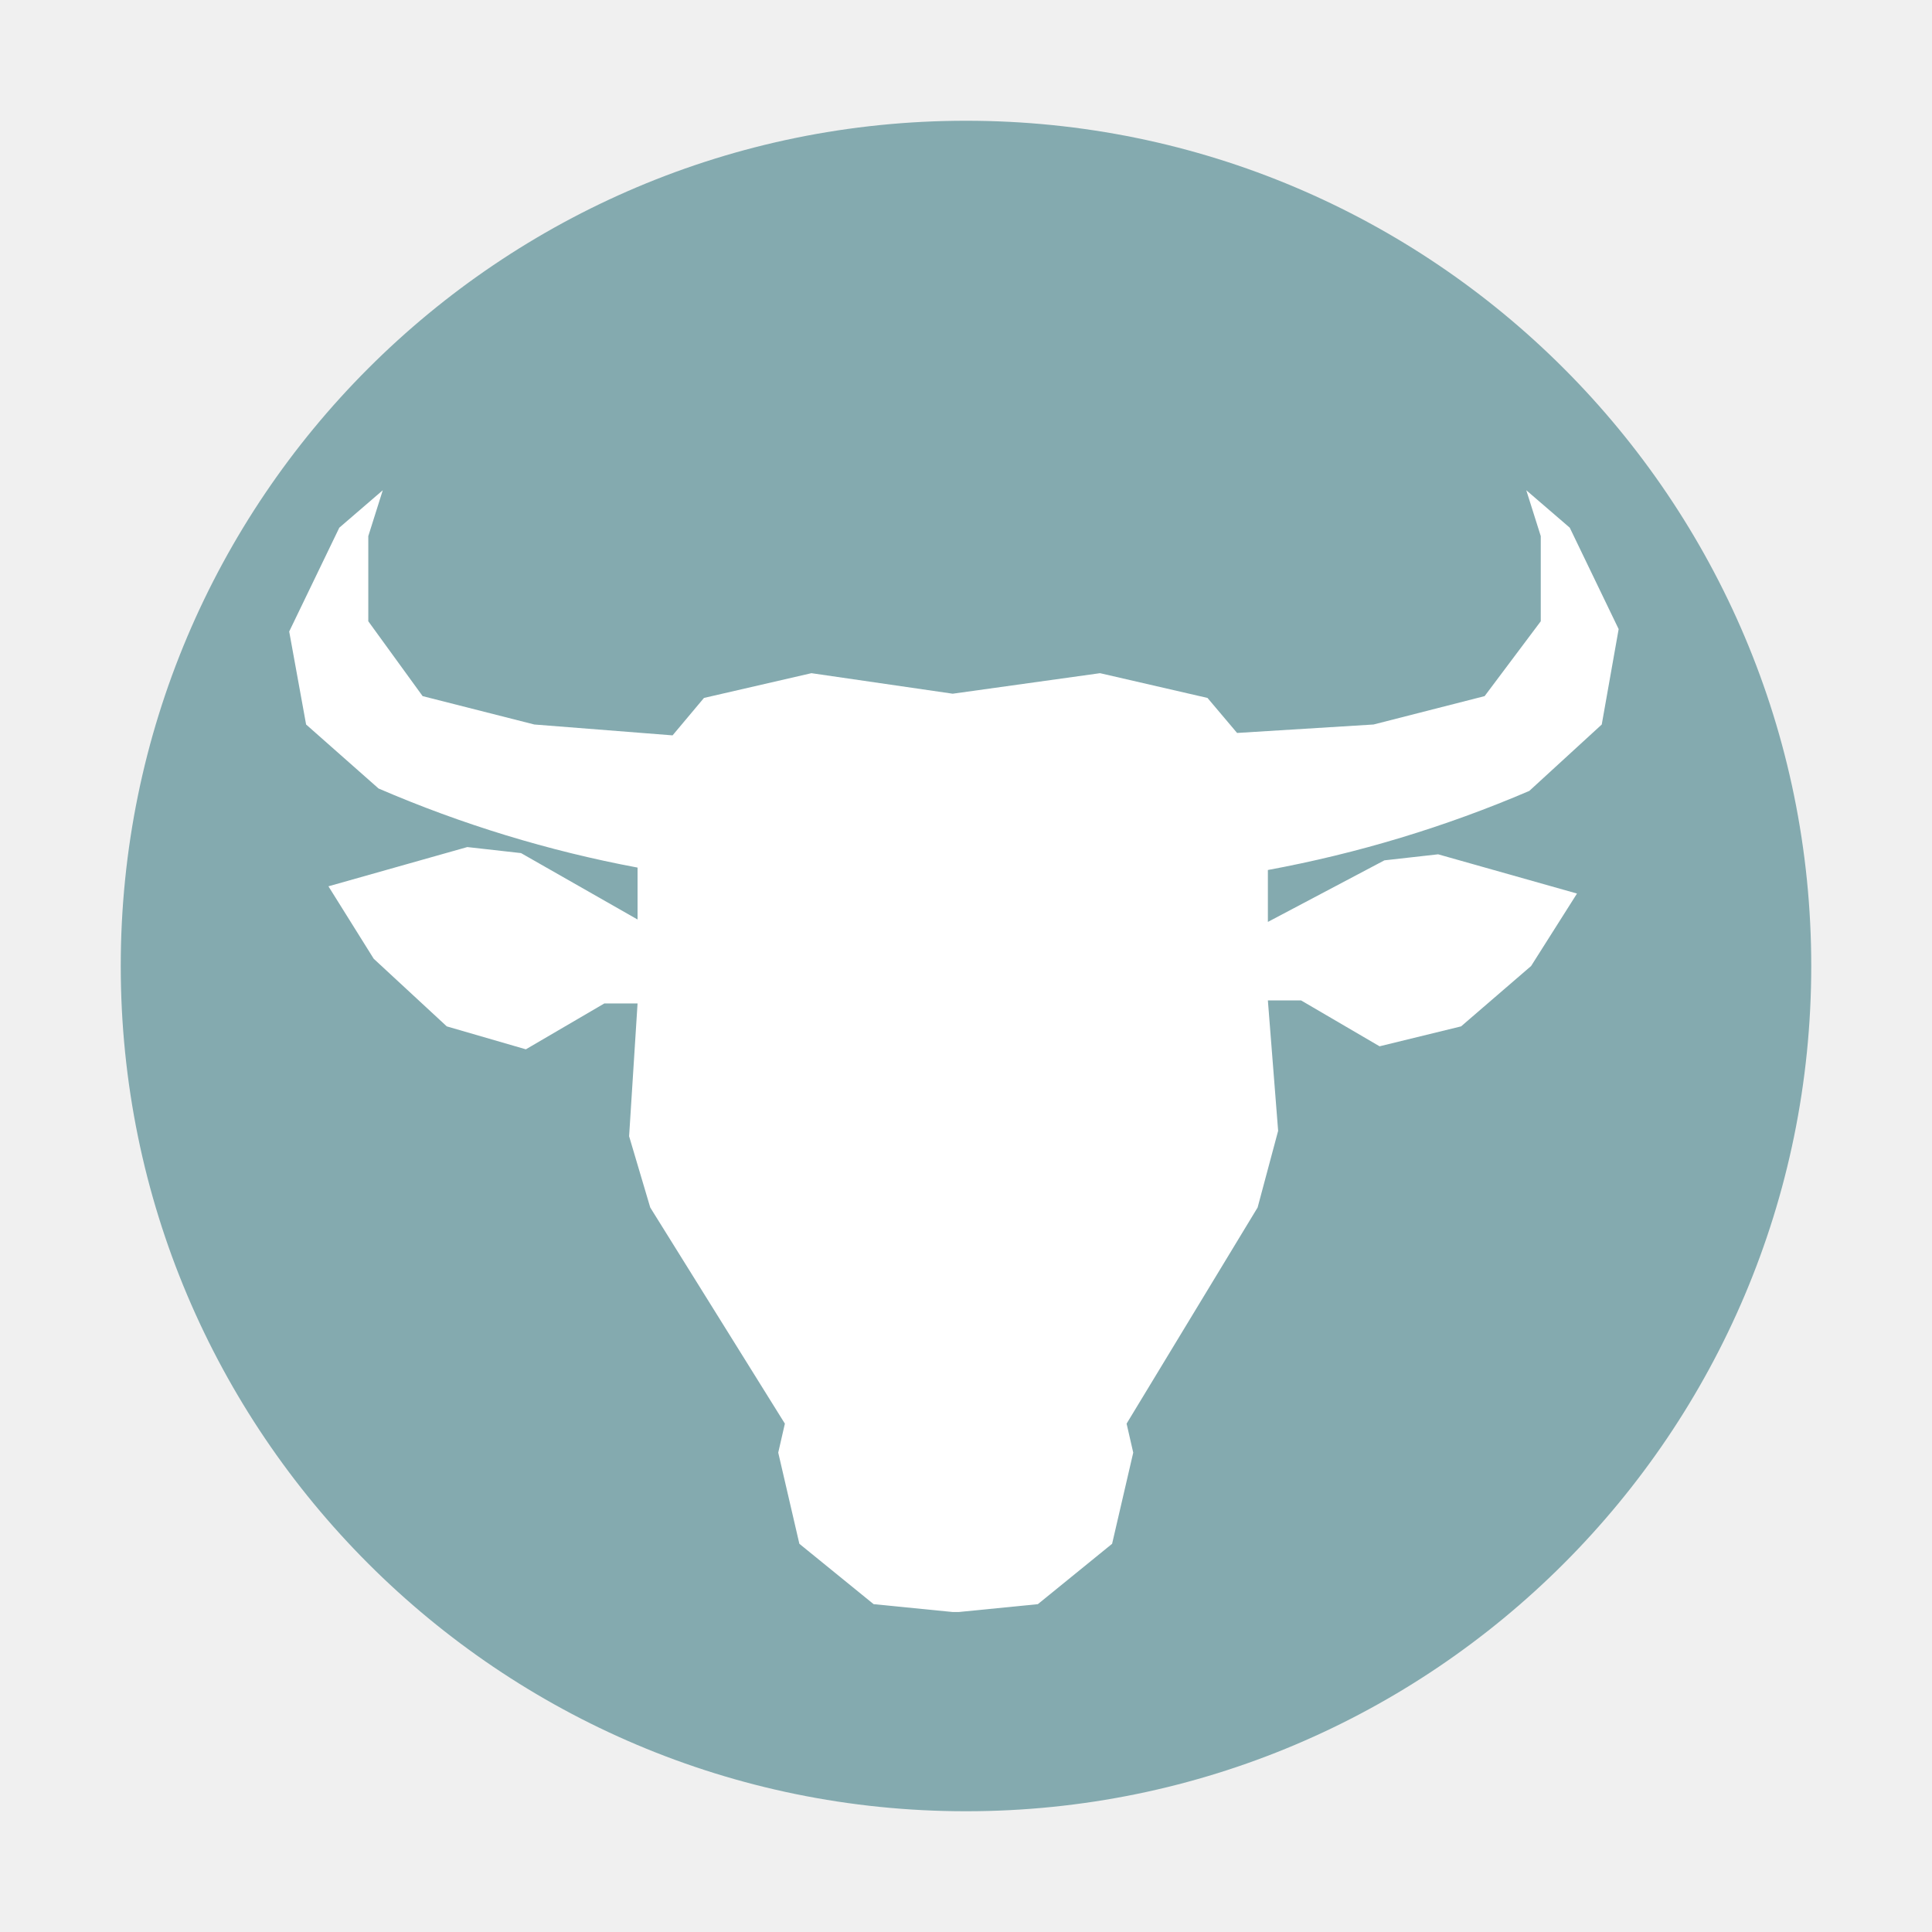
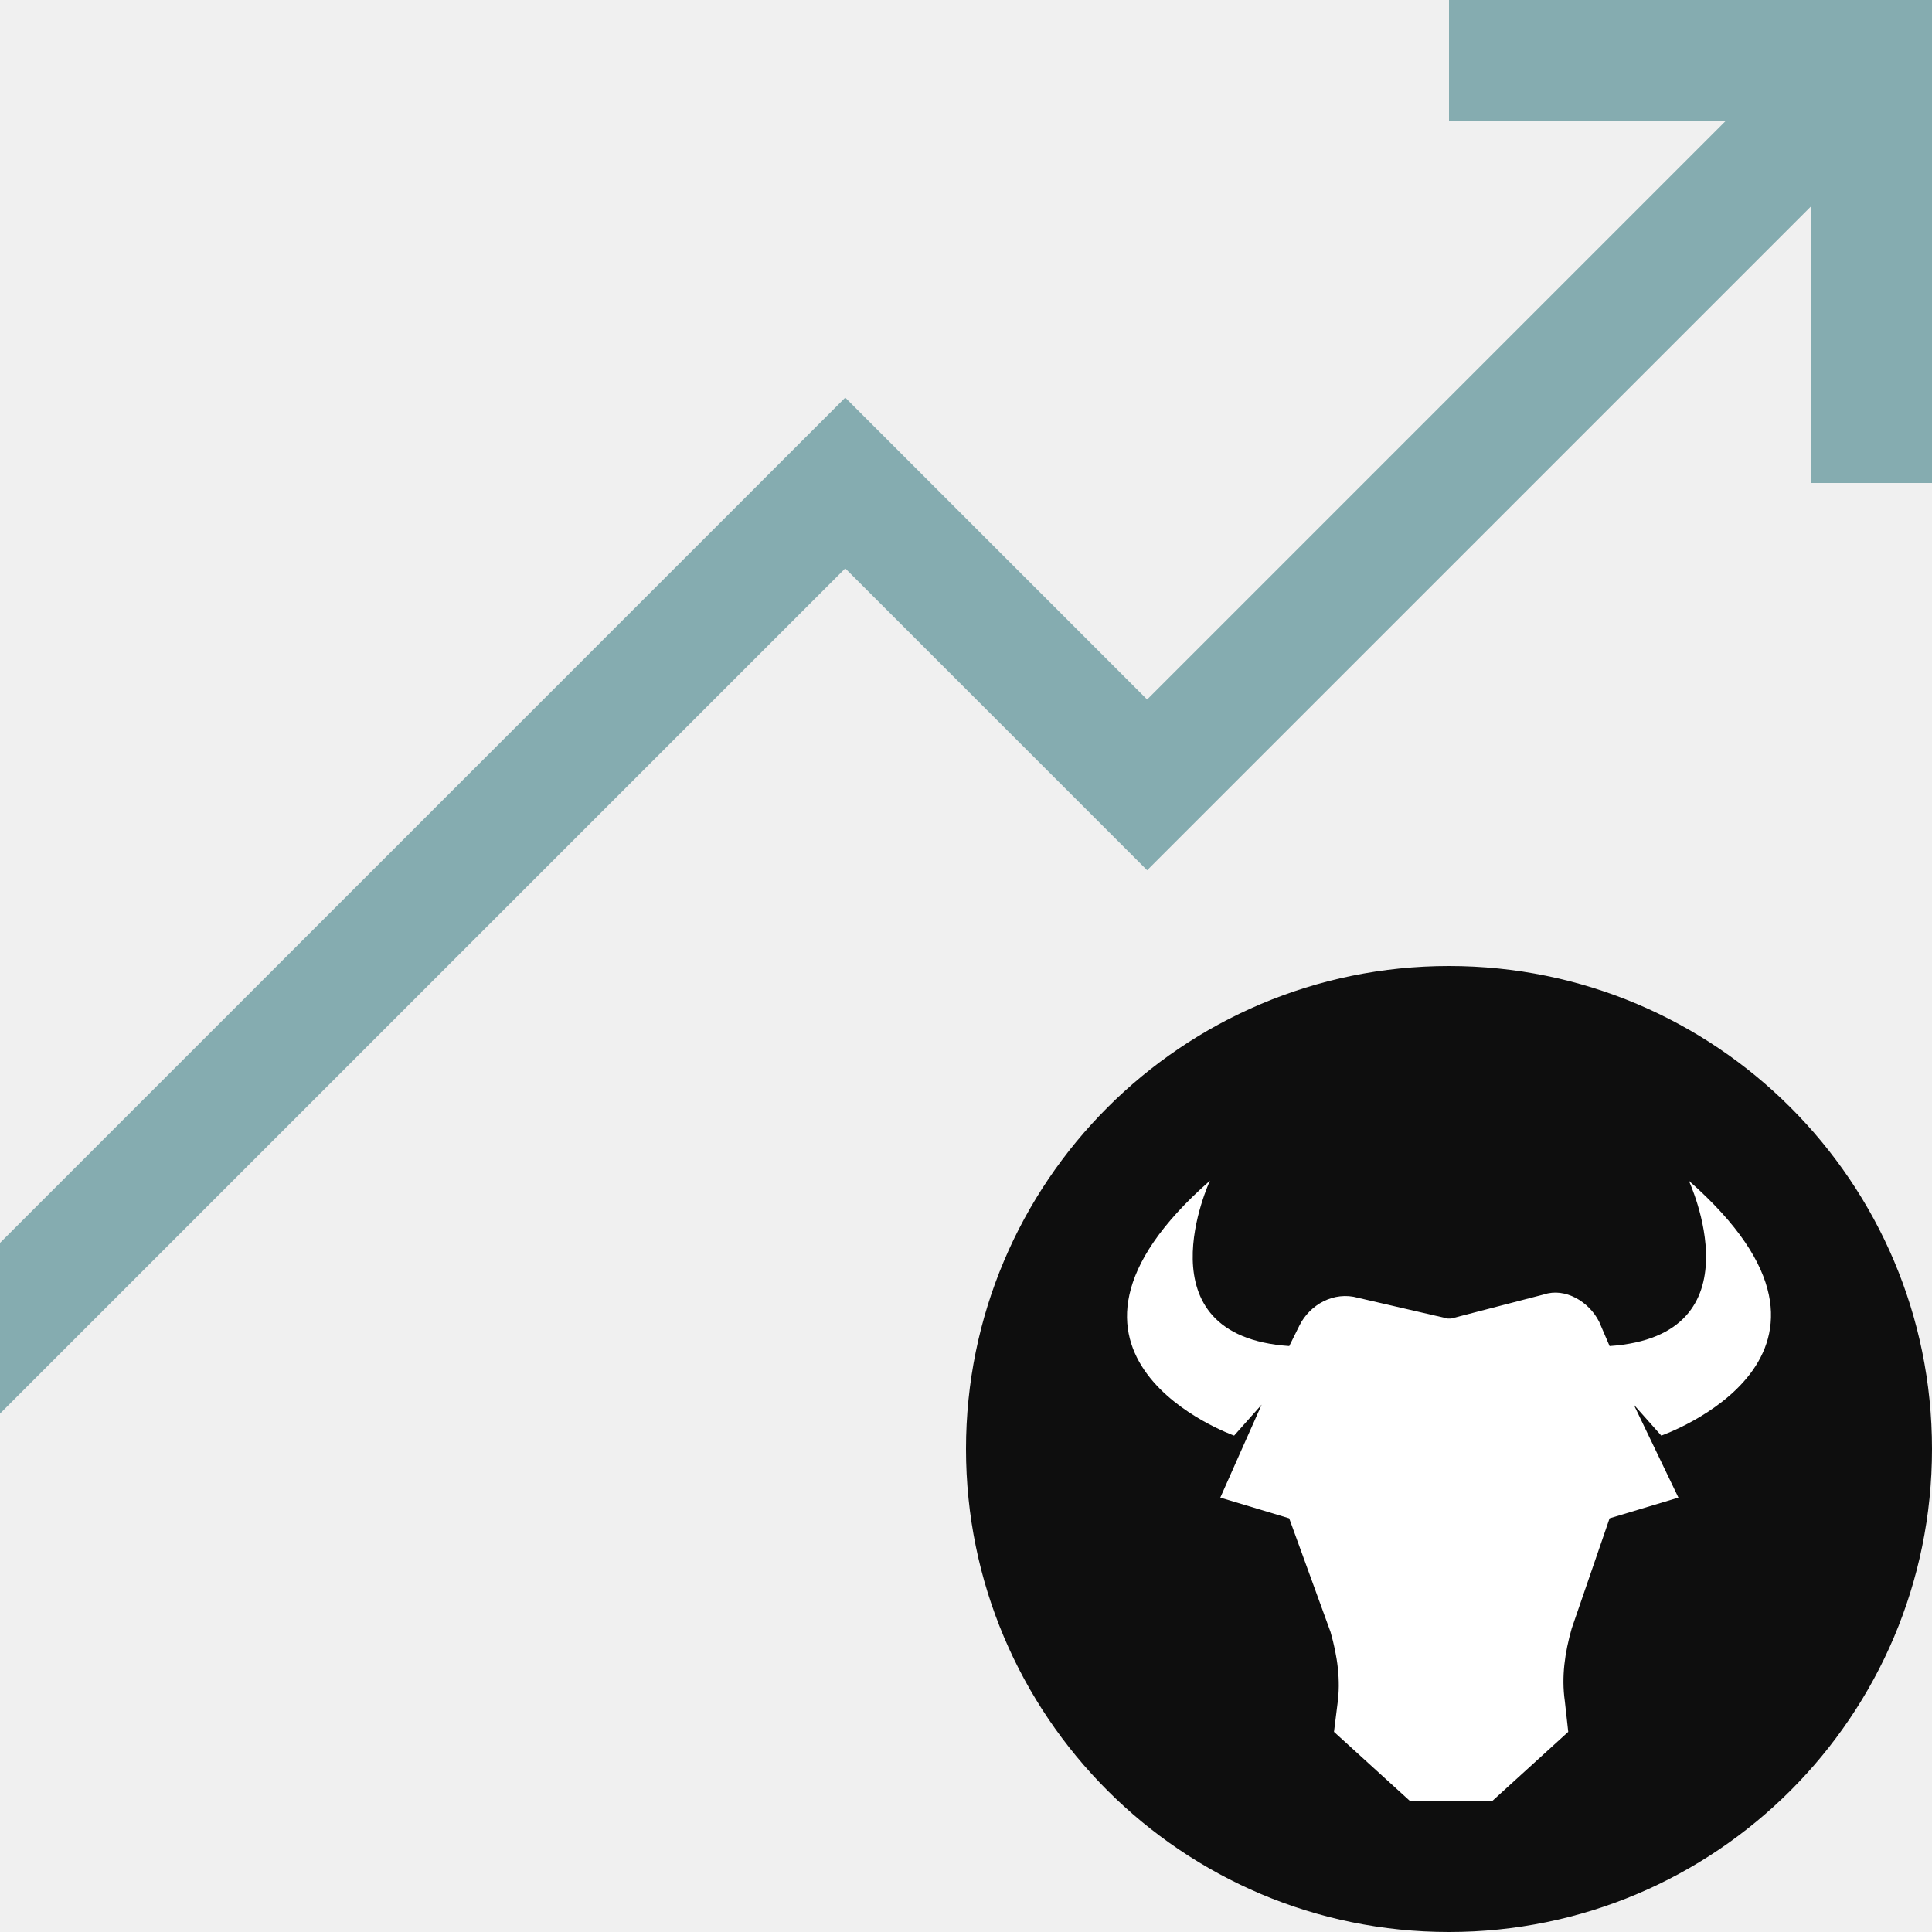
- <svg xmlns="http://www.w3.org/2000/svg" width="32px" height="32px" viewBox="0 0 32 32" version="1.1">
-   <g id="Bull-Market" stroke="none" stroke-width="1" fill="none" fill-rule="evenodd">
-     <g id="Bull-2">
-       <rect id="Rectangle" x="0" y="0" width="32" height="32" />
-       <circle id="Oval" fill="#84AAAF" fill-rule="nonzero" cx="16" cy="16" r="14" />
-       <path d="M25.33,13.1 L26.53,12 L26.81,10.42 L26,8.74 L25.28,8.12 L25.52,8.88 L25.52,10.29 L24.59,11.53 L22.75,12 L20.49,12.14 L20,11.56 L18.22,11.15 L15.78,11.49 L13.44,11.15 L11.66,11.56 L11.14,12.18 L8.85,12 L7,11.53 L6.1,10.29 L6.1,8.88 L6.34,8.12 L5.62,8.74 L4.79,10.46 L5.07,12 L6.27,13.06 C7.647,13.654 9.086,14.094 10.56,14.37 L10.56,15.23 L8.63,14.13 L7.74,14.03 L5.44,14.68 L6.19,15.88 L7.4,17 L8.71,17.38 L10.01,16.62 L10.56,16.62 L10.42,18.82 L10.77,20 L13,23.58 L12.89,24.06 L13.24,25.57 L14.47,26.57 L15.78,26.7 L15.88,26.7 L17.19,26.57 L18.42,25.57 L18.77,24.06 L18.66,23.58 L20.83,20 L21.17,18.73 L21,16.57 L21.55,16.57 L22.85,17.33 L24.2,17 L25.36,16 L26.12,14.8 L23.82,14.15 L22.93,14.25 L21,15.27 L21,14.41 C22.487,14.135 23.94,13.696 25.33,13.1 L25.33,13.1 Z" id="Path" fill="#FFFFFF" fill-rule="nonzero" />
-     </g>
-   </g>
+ <svg xmlns="http://www.w3.org/2000/svg" width="32" height="32" fill="none">
+   <circle cx="24" cy="24" r="8" fill="#0E0E0E" />
+   <path d="M27.972 19.556s1.198 2.567-1.312 2.739l-.172-.4c-.17-.342-.57-.57-.912-.456l-1.541.4h-.057l-1.484-.343c-.4-.114-.799.114-.97.456l-.17.343c-2.512-.172-1.313-2.74-1.313-2.74-3.31 2.91.4 4.223.4 4.223l.456-.513-.343.77-.342.77 1.141.343.685 1.883c.114.399.171.799.114 1.198l-.057.456 1.255 1.142h1.37l1.255-1.142-.057-.513c-.057-.4 0-.799.114-1.198l.628-1.826 1.14-.343-.74-1.54.456.513s3.766-1.312.456-4.222z" fill="#fff" />
+   <path d="M32 0h-8v2h4.586L19 11.586l-5-5-14 14v2.828l14-14 5 5 11-11V8h2V0z" fill="#85ACB0" />
</svg>
